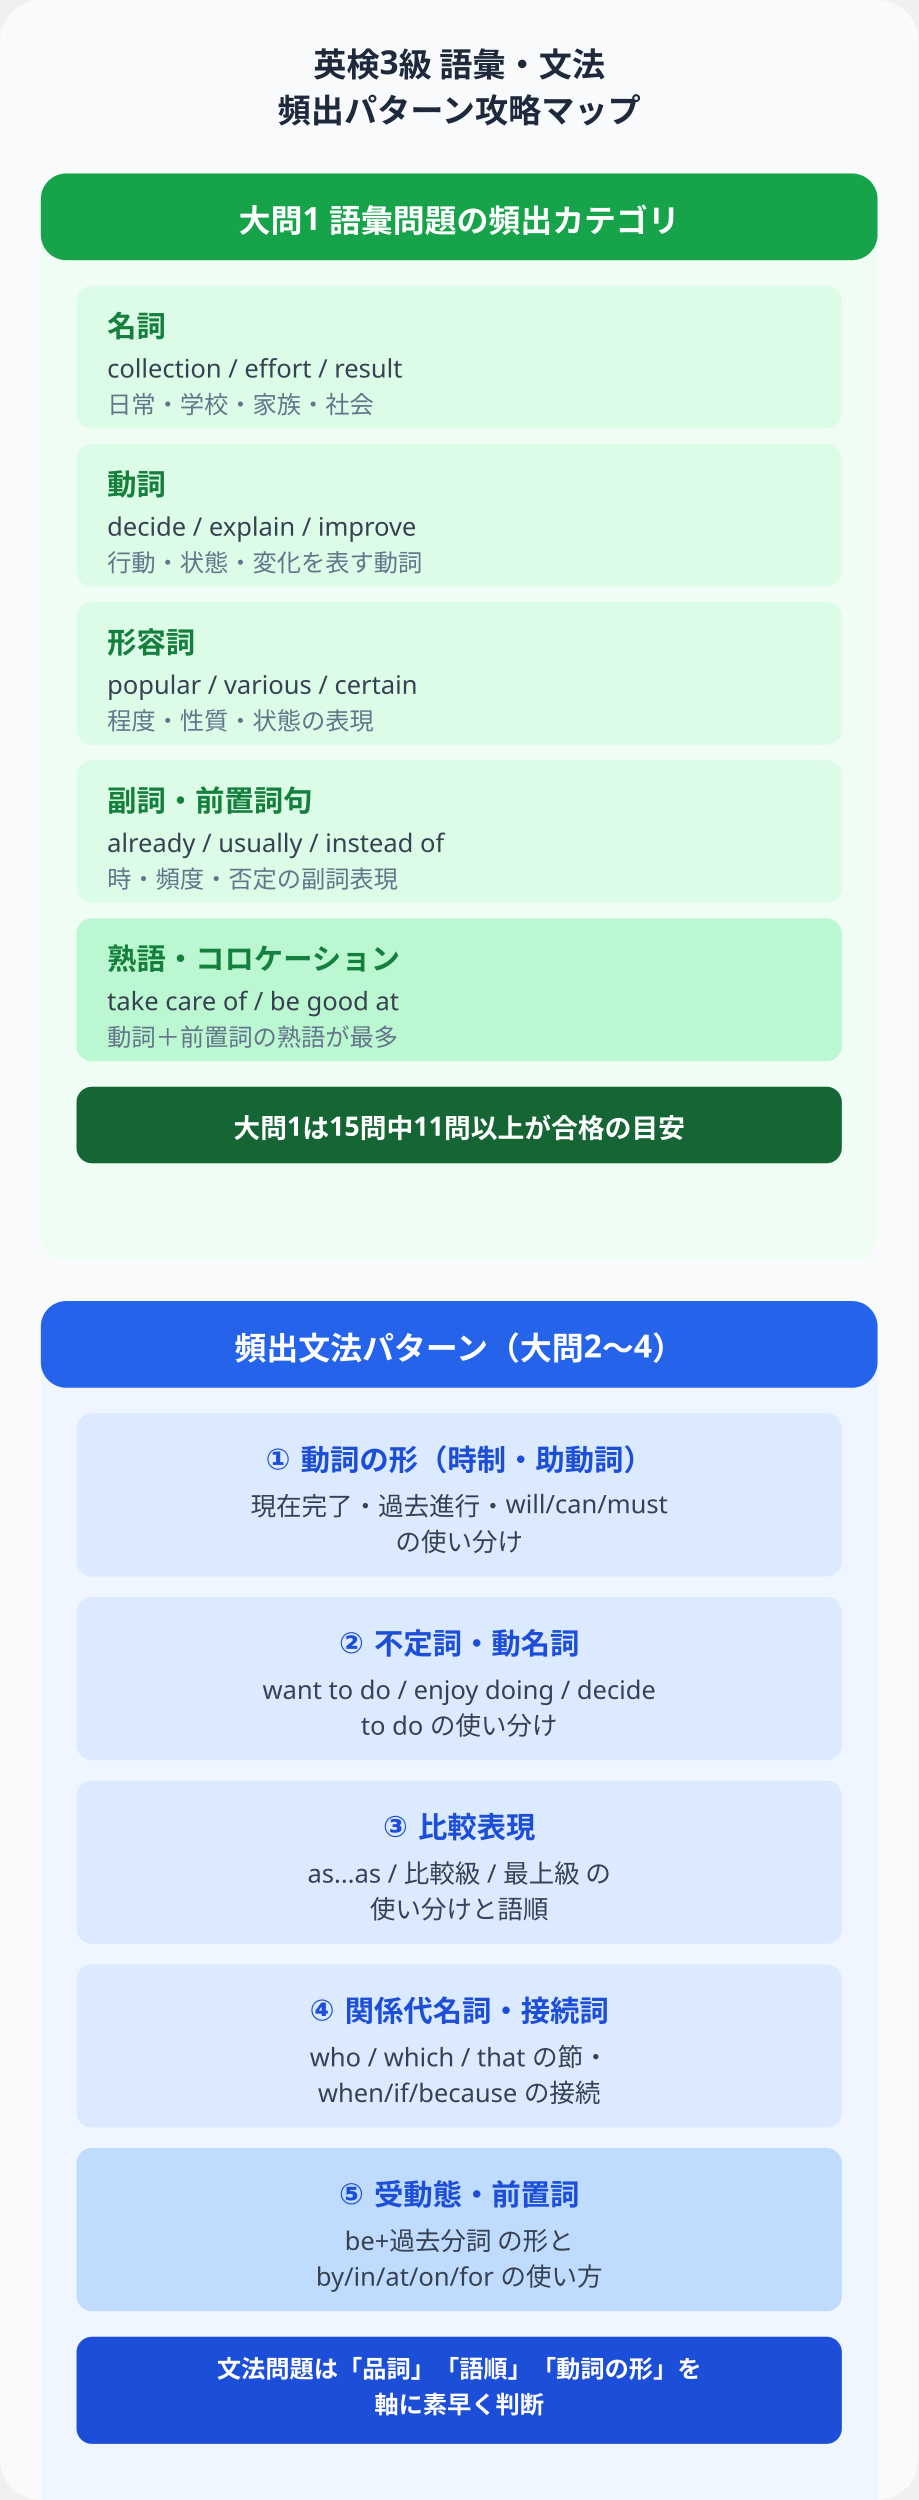
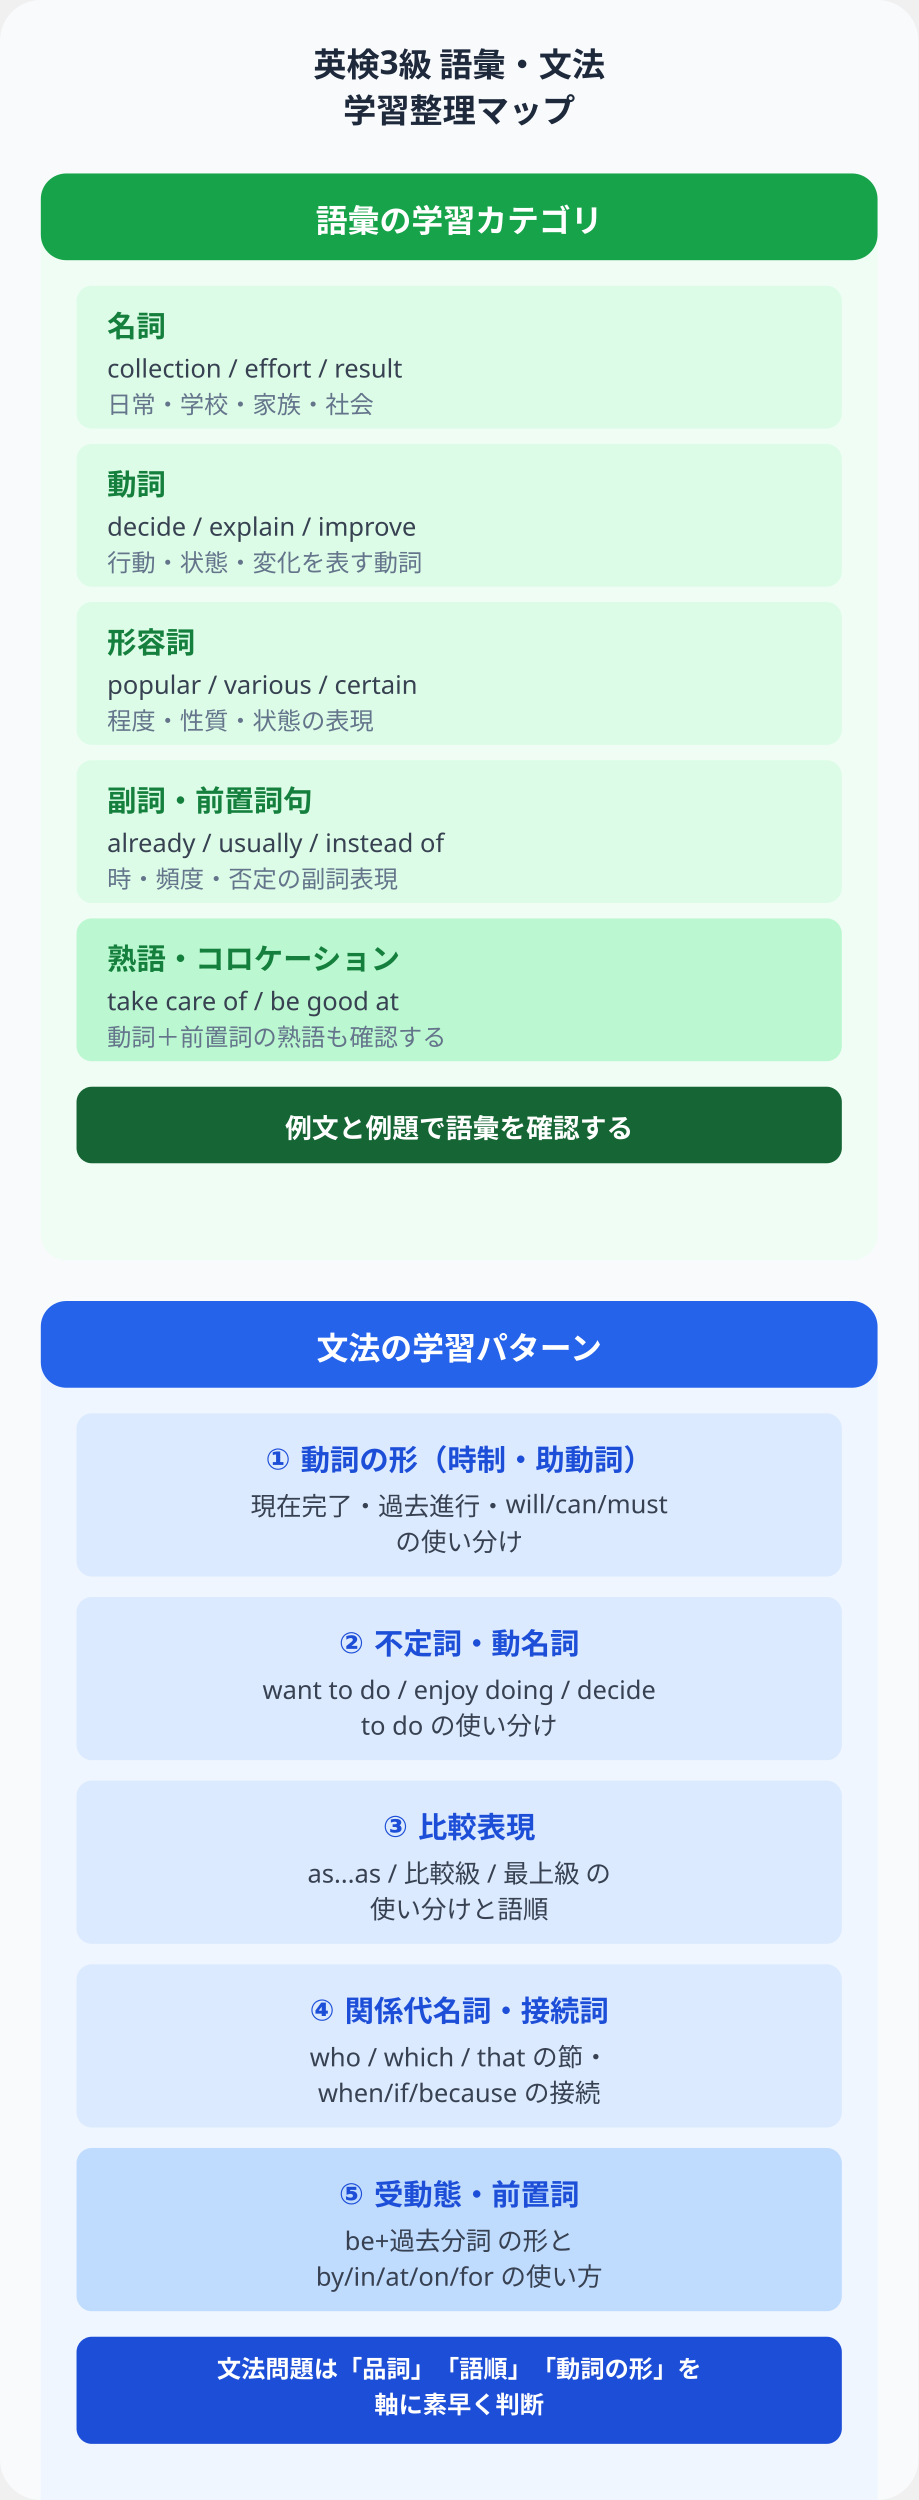
<svg xmlns="http://www.w3.org/2000/svg" viewBox="0 0 360 980" width="360" height="980" role="img" aria-labelledby="svgtitle svgdesc">
  <defs>
    <style>text { font-family: 'Noto Sans JP','Hiragino Sans',sans-serif; }</style>
  </defs>
  <rect width="360" height="980" rx="16" fill="#F8FAFC" />
  <text x="180" y="30" text-anchor="middle" font-size="13" font-weight="700" fill="#1E293B">英検3級 語彙・文法</text>
-   <text x="180" y="48" text-anchor="middle" font-size="13" font-weight="700" fill="#1E293B">頻出パターン攻略マップ</text>
+   <text x="180" y="48" text-anchor="middle" font-size="13" font-weight="700" fill="#1E293B">学習整理マップ</text>
  <rect x="16" y="68" width="328" height="426" rx="10" fill="#F0FDF4" />
  <rect x="16" y="68" width="328" height="34" rx="10" fill="#16A34A" />
-   <text x="180" y="91" text-anchor="middle" font-size="12.5" font-weight="700" fill="#fff">大問1 語彙問題の頻出カテゴリ</text>
+   <text x="180" y="91" text-anchor="middle" font-size="12.5" font-weight="700" fill="#fff">語彙の学習カテゴリ</text>
  <rect x="30" y="112" width="300" height="56" rx="6" fill="#DCFCE7" />
  <text x="42" y="132" font-size="11.5" font-weight="700" fill="#15803D">名詞</text>
  <text x="42" y="148" font-size="10" fill="#374151">collection / effort / result</text>
  <text x="42" y="162" font-size="9.5" fill="#64748B">日常・学校・家族・社会</text>
  <rect x="30" y="174" width="300" height="56" rx="6" fill="#DCFCE7" />
  <text x="42" y="194" font-size="11.5" font-weight="700" fill="#15803D">動詞</text>
  <text x="42" y="210" font-size="10" fill="#374151">decide / explain / improve</text>
  <text x="42" y="224" font-size="9.5" fill="#64748B">行動・状態・変化を表す動詞</text>
  <rect x="30" y="236" width="300" height="56" rx="6" fill="#DCFCE7" />
  <text x="42" y="256" font-size="11.5" font-weight="700" fill="#15803D">形容詞</text>
  <text x="42" y="272" font-size="10" fill="#374151">popular / various / certain</text>
  <text x="42" y="286" font-size="9.5" fill="#64748B">程度・性質・状態の表現</text>
  <rect x="30" y="298" width="300" height="56" rx="6" fill="#DCFCE7" />
  <text x="42" y="318" font-size="11.5" font-weight="700" fill="#15803D">副詞・前置詞句</text>
  <text x="42" y="334" font-size="10" fill="#374151">already / usually / instead of</text>
  <text x="42" y="348" font-size="9.5" fill="#64748B">時・頻度・否定の副詞表現</text>
  <rect x="30" y="360" width="300" height="56" rx="6" fill="#BBF7D0" />
  <text x="42" y="380" font-size="11.5" font-weight="700" fill="#15803D">熟語・コロケーション</text>
  <text x="42" y="396" font-size="10" fill="#374151">take care of / be good at</text>
-   <text x="42" y="410" font-size="9.5" fill="#64748B">動詞＋前置詞の熟語が最多</text>
+   <text x="42" y="410" font-size="9.5" fill="#64748B">動詞＋前置詞の熟語も確認する</text>
  <rect x="30" y="426" width="300" height="30" rx="6" fill="#166534" />
-   <text x="180" y="446" text-anchor="middle" font-size="10.5" font-weight="700" fill="#fff">大問1は15問中11問以上が合格の目安</text>
+   <text x="180" y="446" text-anchor="middle" font-size="10.5" font-weight="700" fill="#fff">例文と例題で語彙を確認する</text>
  <rect x="16" y="510" width="328" height="640" rx="10" fill="#EFF6FF" />
  <rect x="16" y="510" width="328" height="34" rx="10" fill="#2563EB" />
-   <text x="180" y="533" text-anchor="middle" font-size="12.5" font-weight="700" fill="#fff">頻出文法パターン（大問2〜4）</text>
+   <text x="180" y="533" text-anchor="middle" font-size="12.5" font-weight="700" fill="#fff">文法の学習パターン</text>
  <rect x="30" y="554" width="300" height="64" rx="6" fill="#DBEAFE" />
  <text x="180" y="576" text-anchor="middle" font-size="11.5" font-weight="700" fill="#1D4ED8">① 動詞の形（時制・助動詞）</text>
  <text x="180" y="594" text-anchor="middle" font-size="10" fill="#374151">現在完了・過去進行・will/can/must</text>
  <text x="180" y="608" text-anchor="middle" font-size="10" fill="#374151">の使い分け</text>
  <rect x="30" y="626" width="300" height="64" rx="6" fill="#DBEAFE" />
  <text x="180" y="648" text-anchor="middle" font-size="11.5" font-weight="700" fill="#1D4ED8">② 不定詞・動名詞</text>
  <text x="180" y="666" text-anchor="middle" font-size="10" fill="#374151">want to do / enjoy doing / decide</text>
  <text x="180" y="680" text-anchor="middle" font-size="10" fill="#374151">to do の使い分け</text>
  <rect x="30" y="698" width="300" height="64" rx="6" fill="#DBEAFE" />
  <text x="180" y="720" text-anchor="middle" font-size="11.5" font-weight="700" fill="#1D4ED8">③ 比較表現</text>
  <text x="180" y="738" text-anchor="middle" font-size="10" fill="#374151">as...as / 比較級 / 最上級 の</text>
  <text x="180" y="752" text-anchor="middle" font-size="10" fill="#374151">使い分けと語順</text>
  <rect x="30" y="770" width="300" height="64" rx="6" fill="#DBEAFE" />
  <text x="180" y="792" text-anchor="middle" font-size="11.5" font-weight="700" fill="#1D4ED8">④ 関係代名詞・接続詞</text>
  <text x="180" y="810" text-anchor="middle" font-size="10" fill="#374151">who / which / that の節・</text>
  <text x="180" y="824" text-anchor="middle" font-size="10" fill="#374151">when/if/because の接続</text>
  <rect x="30" y="842" width="300" height="64" rx="6" fill="#BFDBFE" />
  <text x="180" y="864" text-anchor="middle" font-size="11.5" font-weight="700" fill="#1D4ED8">⑤ 受動態・前置詞</text>
  <text x="180" y="882" text-anchor="middle" font-size="10" fill="#374151">be+過去分詞 の形と</text>
  <text x="180" y="896" text-anchor="middle" font-size="10" fill="#374151">by/in/at/on/for の使い方</text>
  <rect x="30" y="916" width="300" height="42" rx="6" fill="#1D4ED8" />
  <text x="180" y="932" text-anchor="middle" font-size="9.5" font-weight="700" fill="#fff">文法問題は「品詞」「語順」「動詞の形」を</text>
  <text x="180" y="946" text-anchor="middle" font-size="9.5" font-weight="700" fill="#fff">軸に素早く判断</text>
</svg>
